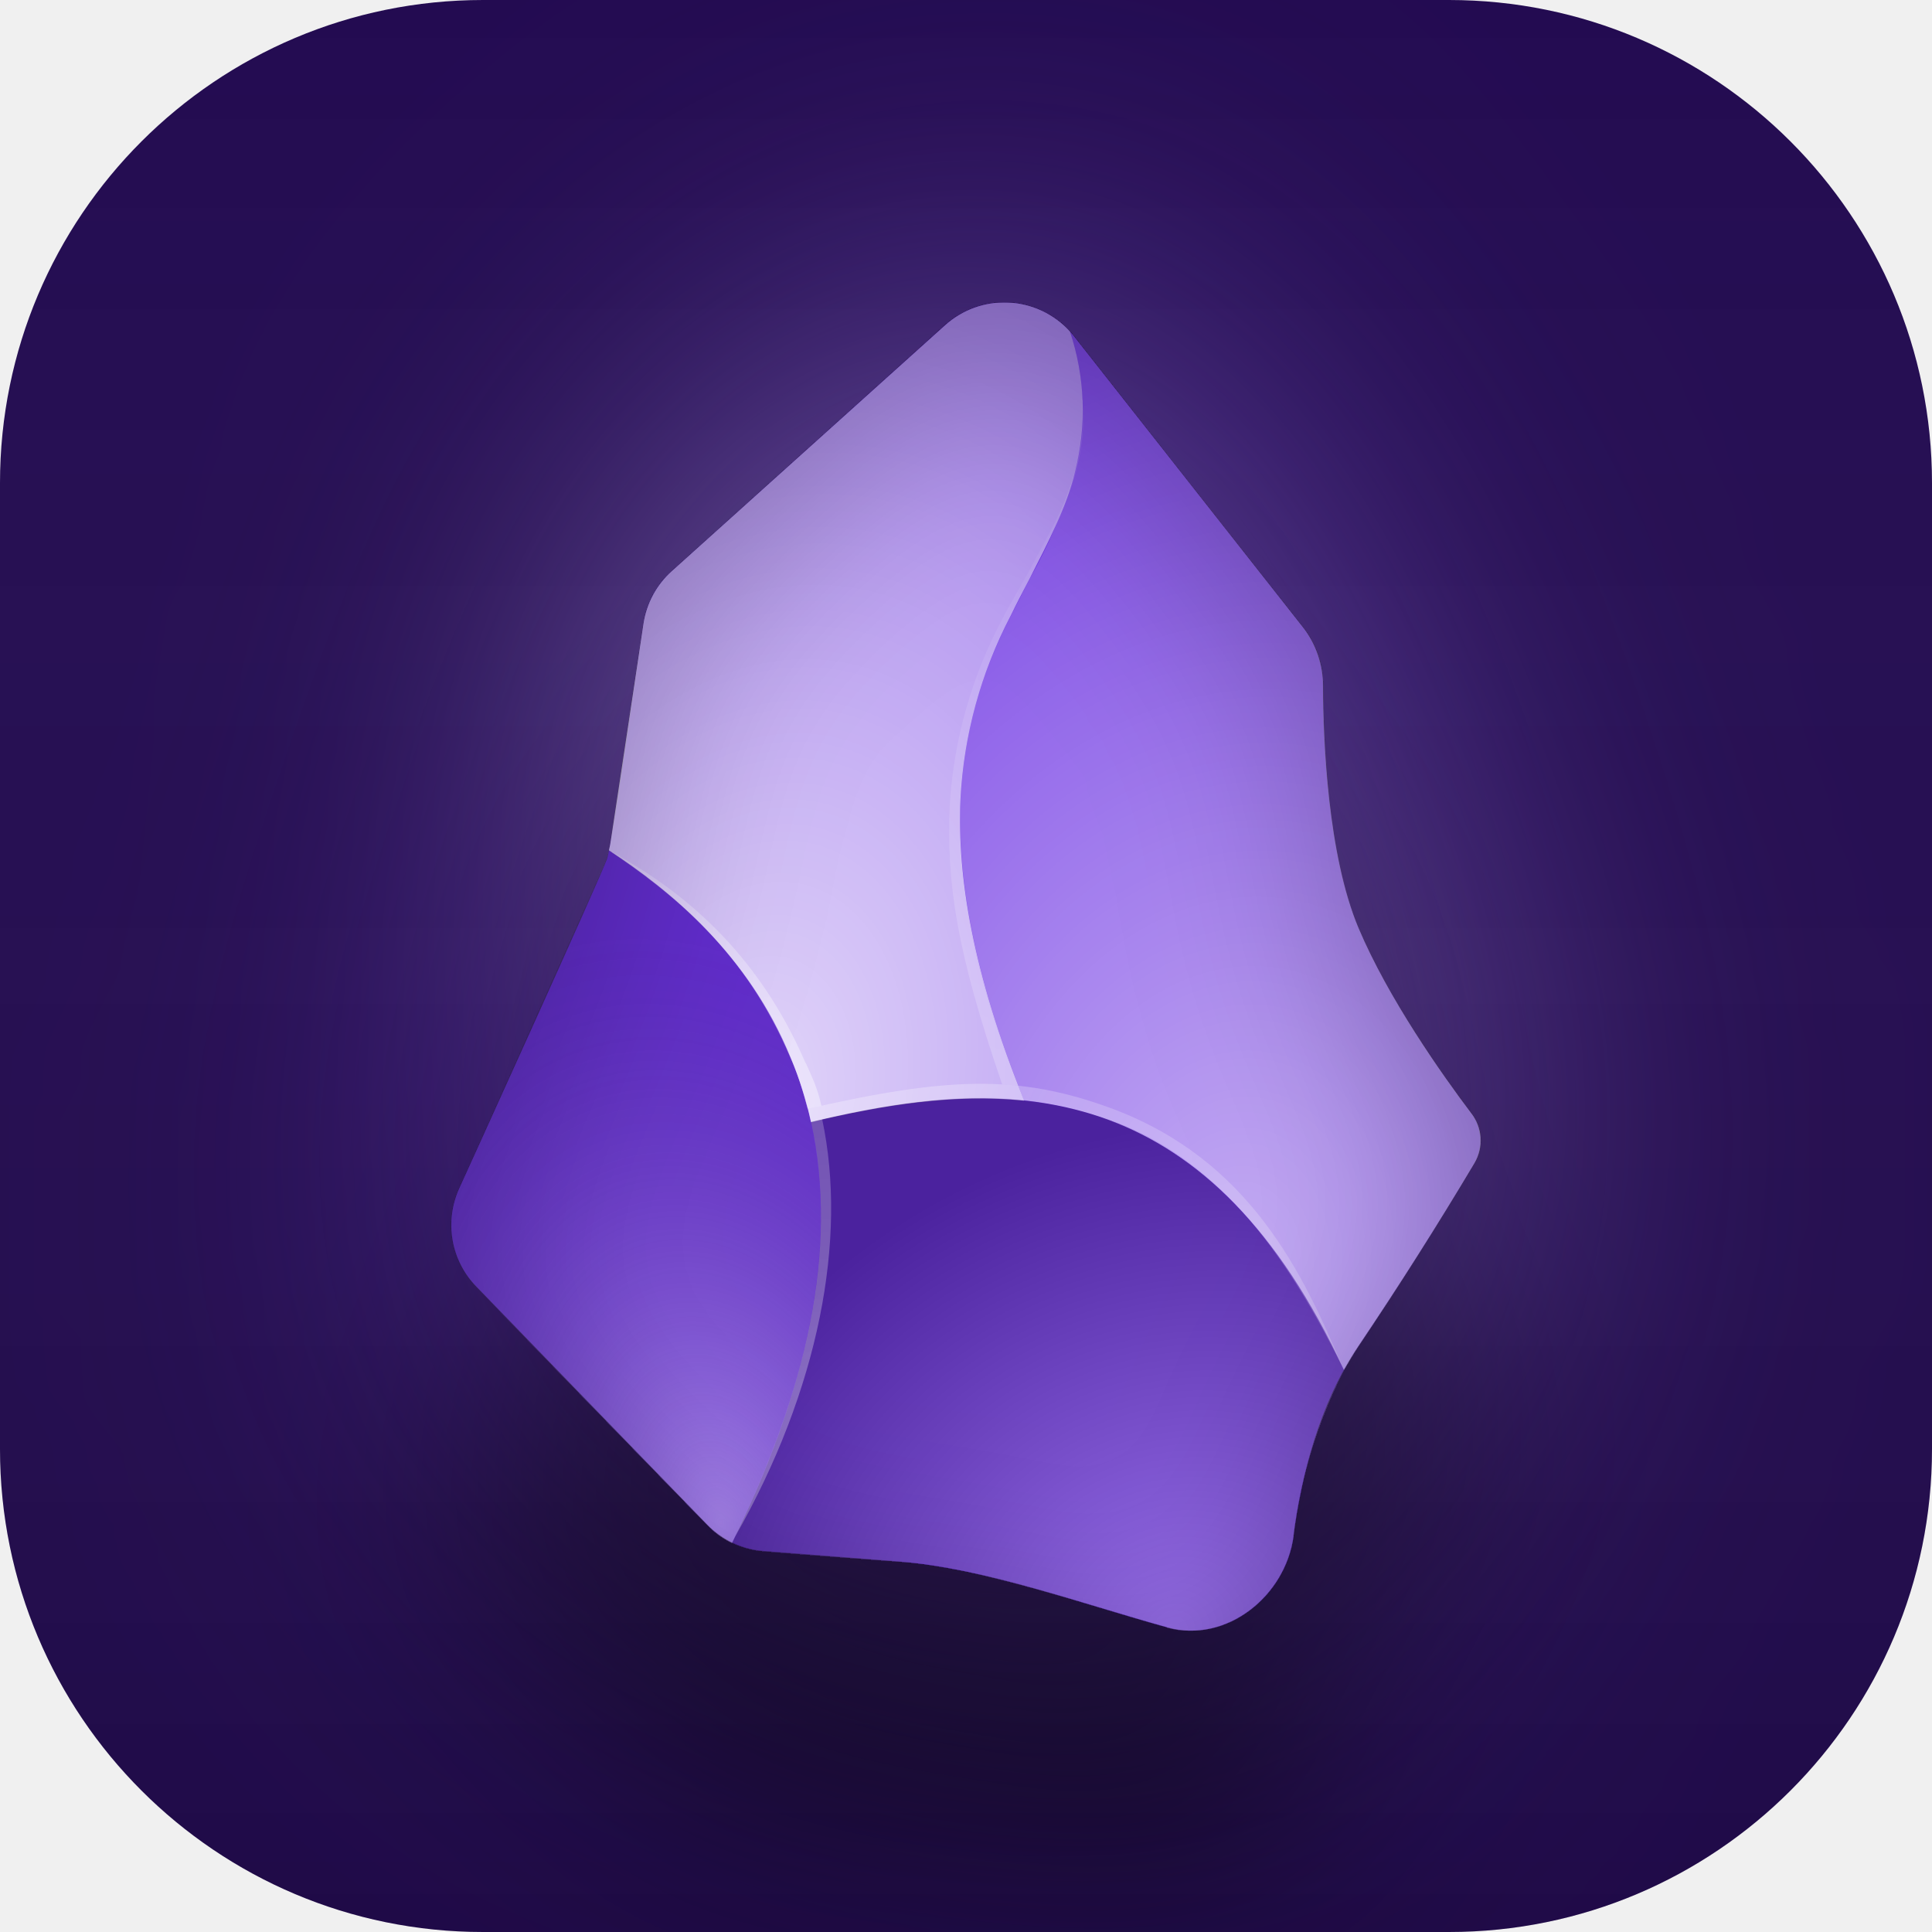
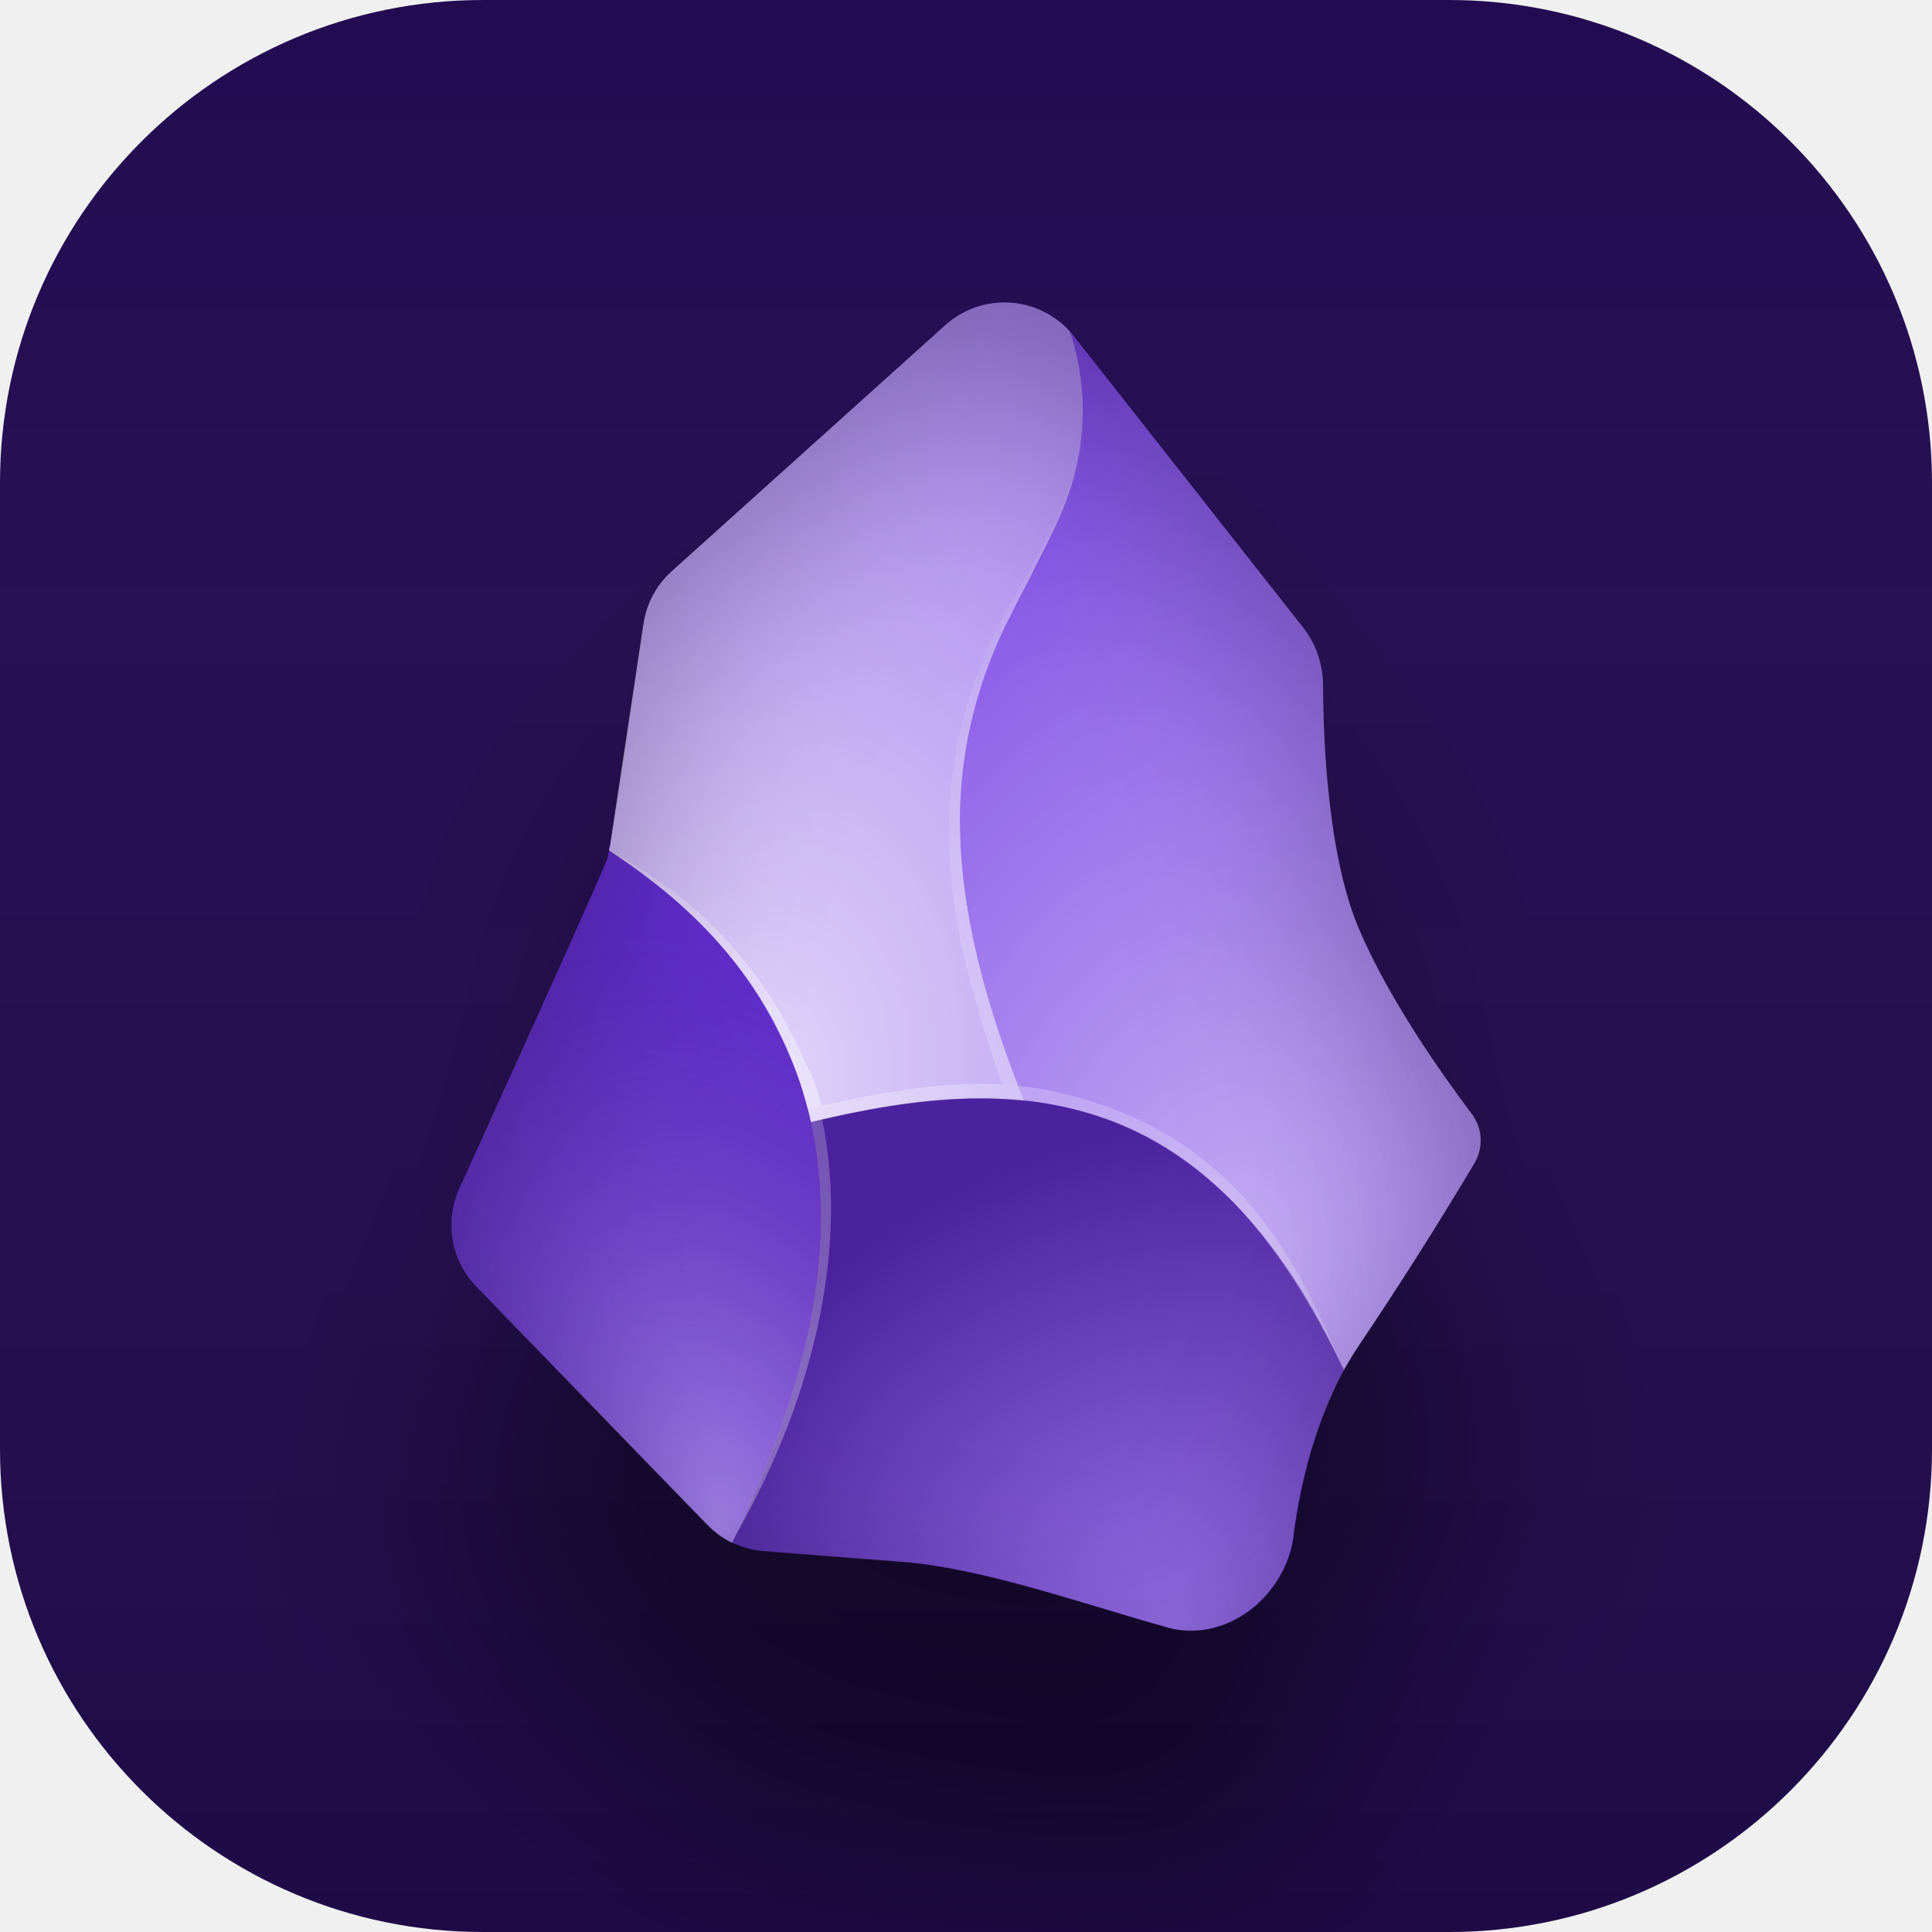
<svg xmlns="http://www.w3.org/2000/svg" width="32" height="32" viewBox="0 0 32 32" fill="none">
-   <g clip-path="url(#clip0_3611_1921)">
+   <g clip-path="url(#clip0_4306_2357)">
    <rect width="32" height="32" rx="8" fill="#230B51" />
-     <rect width="32" height="32" rx="8" fill="url(#paint0_linear_3611_1921)" />
-     <g opacity="0.6" filter="url(#filter0_f_3611_1921)">
-       <mask id="mask0_3611_1921" style="mask-type:luminance" maskUnits="userSpaceOnUse" x="5" y="5" width="23" height="23">
-         <path d="M5.008 5.009H27.008V27.009H5.008V5.009Z" fill="white" />
-       </mask>
-       <g mask="url(#mask0_3611_1921)">
-         <path d="M21.426 25.436C21.293 26.442 20.309 27.224 19.333 26.953C17.941 26.571 16.33 25.974 14.882 25.862L12.66 25.69C12.302 25.665 11.966 25.509 11.715 25.252L7.891 21.311C7.686 21.102 7.548 20.835 7.497 20.546C7.446 20.257 7.483 19.959 7.603 19.692C7.603 19.692 9.966 14.492 10.056 14.222C10.142 13.951 10.469 11.592 10.658 10.329C10.71 9.989 10.873 9.684 11.131 9.456L15.655 5.383C15.805 5.249 15.98 5.147 16.17 5.083C16.36 5.02 16.561 4.996 16.761 5.013C16.961 5.031 17.155 5.089 17.331 5.184C17.508 5.28 17.663 5.41 17.787 5.568L21.585 10.397C21.796 10.674 21.911 11.012 21.912 11.36C21.912 12.275 21.989 14.153 22.496 15.365C22.99 16.538 23.892 17.814 24.365 18.437C24.455 18.553 24.508 18.694 24.518 18.841C24.528 18.988 24.494 19.134 24.421 19.262C23.808 20.291 23.166 21.302 22.496 22.296C21.851 23.254 21.555 24.44 21.422 25.436H21.426Z" fill="#6C31E3" />
-         <path d="M12.127 25.553C13.906 21.943 13.854 19.357 13.098 17.518C12.402 15.816 11.109 14.746 10.09 14.08C10.064 14.179 10.034 14.269 9.996 14.359L7.602 19.696C7.482 19.963 7.444 20.261 7.495 20.55C7.545 20.839 7.681 21.106 7.886 21.316L11.714 25.256C11.833 25.38 11.973 25.482 12.127 25.557V25.553Z" fill="url(#paint1_radial_3611_1921)" />
-         <path d="M16.961 18.227C17.443 18.278 17.915 18.381 18.371 18.553C19.832 19.099 21.164 20.324 22.259 22.691C22.337 22.558 22.414 22.425 22.5 22.296C23.169 21.302 23.811 20.291 24.425 19.262C24.5 19.135 24.535 18.988 24.525 18.841C24.515 18.694 24.461 18.553 24.369 18.437C23.896 17.81 22.994 16.538 22.5 15.365C21.993 14.153 21.92 12.271 21.916 11.36C21.916 11.012 21.804 10.673 21.589 10.398L17.786 5.568C17.766 5.543 17.744 5.519 17.722 5.495C17.972 6.244 18.002 7.05 17.808 7.815C17.624 8.434 17.37 9.029 17.052 9.59L16.742 10.2C16.246 11.145 15.962 12.186 15.909 13.251C15.857 14.514 16.115 16.104 16.961 18.227Z" fill="url(#paint2_radial_3611_1921)" />
-         <path d="M16.961 18.226C16.114 16.104 15.852 14.514 15.908 13.246C15.961 12.181 16.246 11.14 16.742 10.195C16.841 9.989 16.948 9.787 17.051 9.59C17.356 8.992 17.653 8.429 17.807 7.811C18.002 7.045 17.972 6.24 17.721 5.49C17.461 5.203 17.097 5.031 16.709 5.012C16.322 4.992 15.943 5.127 15.655 5.387L11.126 9.461C10.873 9.688 10.708 9.997 10.657 10.333L10.107 13.985L10.086 14.084C11.109 14.75 12.406 15.82 13.098 17.522C13.241 17.866 13.353 18.223 13.433 18.587C14.636 18.295 15.827 18.115 16.961 18.231V18.226Z" fill="url(#paint3_radial_3611_1921)" />
-         <path d="M19.333 26.958C20.308 27.224 21.292 26.442 21.425 25.437C21.536 24.479 21.819 23.549 22.259 22.691C21.159 20.328 19.831 19.099 18.375 18.553C16.828 17.977 15.143 18.166 13.433 18.583C13.816 20.319 13.588 22.592 12.127 25.553C12.299 25.63 12.475 25.681 12.664 25.694C12.664 25.694 13.713 25.78 14.967 25.871C16.213 25.956 18.078 26.605 19.333 26.953V26.958Z" fill="url(#paint4_radial_3611_1921)" />
-         <path fill-rule="evenodd" clip-rule="evenodd" d="M15.915 13.165C15.86 14.42 16.019 15.864 16.865 17.982L16.599 17.96C15.838 15.748 15.675 14.609 15.731 13.337C15.796 12.255 16.095 11.199 16.607 10.243C16.71 10.033 16.951 9.637 17.058 9.435C17.363 8.847 17.57 8.533 17.746 7.992C17.991 7.24 17.939 6.879 17.909 6.526C18.107 7.811 17.363 8.933 16.805 10.067C16.291 11.023 15.988 12.078 15.915 13.161V13.165Z" fill="url(#paint5_radial_3611_1921)" />
-         <path fill-rule="evenodd" clip-rule="evenodd" d="M13.347 17.608C13.45 17.84 13.544 18.029 13.605 18.317L13.377 18.364C13.287 18.029 13.214 17.788 13.085 17.505C12.32 15.7 11.095 14.772 10.09 14.089C11.302 14.742 12.548 15.765 13.343 17.608H13.347Z" fill="url(#paint6_radial_3611_1921)" />
-         <path fill-rule="evenodd" clip-rule="evenodd" d="M13.618 18.54C14.039 20.517 13.566 23.017 12.174 25.454C13.338 23.039 13.901 20.723 13.433 18.579L13.618 18.54Z" fill="url(#paint7_radial_3611_1921)" />
-         <path fill-rule="evenodd" clip-rule="evenodd" d="M18.425 18.364C20.707 19.219 21.587 21.097 22.245 22.661C21.428 21.024 20.303 19.21 18.343 18.536C16.848 18.029 15.589 18.089 13.432 18.579L13.385 18.364C15.671 17.844 16.865 17.784 18.425 18.364Z" fill="url(#paint8_radial_3611_1921)" />
-       </g>
-     </g>
-     <g filter="url(#filter1_di_3611_1921)">
-       <mask id="mask1_3611_1921" style="mask-type:luminance" maskUnits="userSpaceOnUse" x="5" y="5" width="23" height="23">
-         <path d="M5.008 5.009H27.008V27.009H5.008V5.009Z" fill="white" />
-       </mask>
-       <g mask="url(#mask1_3611_1921)">
-         <path d="M21.426 25.436C21.293 26.442 20.309 27.224 19.333 26.953C17.941 26.571 16.33 25.974 14.882 25.862L12.66 25.69C12.302 25.665 11.966 25.509 11.715 25.252L7.891 21.311C7.686 21.102 7.548 20.835 7.497 20.546C7.446 20.257 7.483 19.959 7.603 19.692C7.603 19.692 9.966 14.492 10.056 14.222C10.142 13.951 10.469 11.592 10.658 10.329C10.71 9.989 10.873 9.684 11.131 9.456L15.655 5.383C15.805 5.249 15.98 5.147 16.17 5.083C16.36 5.02 16.561 4.996 16.761 5.013C16.961 5.031 17.155 5.089 17.331 5.184C17.508 5.28 17.663 5.41 17.787 5.568L21.585 10.397C21.796 10.674 21.911 11.012 21.912 11.36C21.912 12.275 21.989 14.153 22.496 15.365C22.99 16.538 23.892 17.814 24.365 18.437C24.455 18.553 24.508 18.694 24.518 18.841C24.528 18.988 24.494 19.134 24.421 19.262C23.808 20.291 23.166 21.302 22.496 22.296C21.851 23.254 21.555 24.44 21.422 25.436H21.426Z" fill="#6C31E3" />
-         <path d="M12.127 25.553C13.906 21.943 13.854 19.357 13.098 17.518C12.402 15.816 11.109 14.746 10.09 14.08C10.064 14.179 10.034 14.269 9.996 14.359L7.602 19.696C7.482 19.963 7.444 20.261 7.495 20.55C7.545 20.839 7.681 21.106 7.886 21.316L11.714 25.256C11.833 25.38 11.973 25.482 12.127 25.557V25.553Z" fill="url(#paint9_radial_3611_1921)" />
-         <path d="M16.961 18.227C17.443 18.278 17.915 18.381 18.371 18.553C19.832 19.099 21.164 20.324 22.259 22.691C22.337 22.558 22.414 22.425 22.5 22.296C23.169 21.302 23.811 20.291 24.425 19.262C24.5 19.135 24.535 18.988 24.525 18.841C24.515 18.694 24.461 18.553 24.369 18.437C23.896 17.81 22.994 16.538 22.5 15.365C21.993 14.153 21.92 12.271 21.916 11.36C21.916 11.012 21.804 10.673 21.589 10.398L17.786 5.568C17.766 5.543 17.744 5.519 17.722 5.495C17.972 6.244 18.002 7.05 17.808 7.815C17.624 8.434 17.37 9.029 17.052 9.59L16.742 10.2C16.246 11.145 15.962 12.186 15.909 13.251C15.857 14.514 16.115 16.104 16.961 18.227Z" fill="url(#paint10_radial_3611_1921)" />
-         <path d="M16.961 18.226C16.114 16.104 15.852 14.514 15.908 13.246C15.961 12.181 16.246 11.14 16.742 10.195C16.841 9.989 16.948 9.787 17.051 9.59C17.356 8.992 17.653 8.429 17.807 7.811C18.002 7.045 17.972 6.24 17.721 5.49C17.461 5.203 17.097 5.031 16.709 5.012C16.322 4.992 15.943 5.127 15.655 5.387L11.126 9.461C10.873 9.688 10.708 9.997 10.657 10.333L10.107 13.985L10.086 14.084C11.109 14.75 12.406 15.82 13.098 17.522C13.241 17.866 13.353 18.223 13.433 18.587C14.636 18.295 15.827 18.115 16.961 18.231V18.226Z" fill="url(#paint11_radial_3611_1921)" />
-         <path d="M19.333 26.958C20.308 27.224 21.292 26.442 21.425 25.437C21.536 24.479 21.819 23.549 22.259 22.691C21.159 20.328 19.831 19.099 18.375 18.553C16.828 17.977 15.143 18.166 13.433 18.583C13.816 20.319 13.588 22.592 12.127 25.553C12.299 25.63 12.475 25.681 12.664 25.694C12.664 25.694 13.713 25.78 14.967 25.871C16.213 25.956 18.078 26.605 19.333 26.953V26.958Z" fill="url(#paint12_radial_3611_1921)" />
-         <path fill-rule="evenodd" clip-rule="evenodd" d="M15.915 13.165C15.86 14.42 16.019 15.864 16.865 17.982L16.599 17.96C15.838 15.748 15.675 14.609 15.731 13.337C15.796 12.255 16.095 11.199 16.607 10.243C16.71 10.033 16.951 9.637 17.058 9.435C17.363 8.847 17.57 8.533 17.746 7.992C17.991 7.24 17.939 6.879 17.909 6.526C18.107 7.811 17.363 8.933 16.805 10.067C16.291 11.023 15.988 12.078 15.915 13.161V13.165Z" fill="url(#paint13_radial_3611_1921)" />
-         <path fill-rule="evenodd" clip-rule="evenodd" d="M13.347 17.608C13.45 17.84 13.544 18.029 13.605 18.317L13.377 18.364C13.287 18.029 13.214 17.788 13.085 17.505C12.32 15.7 11.095 14.772 10.09 14.089C11.302 14.742 12.548 15.765 13.343 17.608H13.347Z" fill="url(#paint14_radial_3611_1921)" />
-         <path fill-rule="evenodd" clip-rule="evenodd" d="M13.618 18.54C14.039 20.517 13.566 23.017 12.174 25.454C13.338 23.039 13.901 20.723 13.433 18.579L13.618 18.54Z" fill="url(#paint15_radial_3611_1921)" />
-         <path fill-rule="evenodd" clip-rule="evenodd" d="M18.425 18.364C20.707 19.219 21.587 21.097 22.245 22.661C21.428 21.024 20.303 19.21 18.343 18.536C16.848 18.029 15.589 18.089 13.432 18.579L13.385 18.364C15.671 17.844 16.865 17.784 18.425 18.364Z" fill="url(#paint16_radial_3611_1921)" />
-       </g>
+     <rect width="32" height="32" rx="8" fill="url(#paint0_linear_4306_2357)" />
+     <g filter="url(#filter0_di_4306_2357)">
+       <path d="M21.428 25.436C21.295 26.442 20.311 27.224 19.335 26.953C17.943 26.571 16.332 25.974 14.884 25.862L12.662 25.69C12.304 25.665 11.967 25.509 11.717 25.252L7.893 21.311C7.688 21.102 7.55 20.835 7.499 20.546C7.448 20.257 7.485 19.959 7.605 19.692C7.605 19.692 9.968 14.492 10.058 14.222C10.144 13.951 10.471 11.592 10.66 10.329C10.711 9.989 10.875 9.684 11.133 9.456L15.657 5.383C15.806 5.249 15.982 5.147 16.172 5.083C16.362 5.02 16.563 4.996 16.763 5.013C16.963 5.031 17.157 5.089 17.333 5.184C17.51 5.28 17.665 5.41 17.788 5.568L21.587 10.398C21.798 10.674 21.913 11.012 21.913 11.36C21.913 12.275 21.991 14.153 22.498 15.365C22.992 16.538 23.894 17.814 24.367 18.437C24.457 18.553 24.51 18.694 24.52 18.841C24.53 18.988 24.496 19.134 24.423 19.262C23.81 20.291 23.168 21.302 22.498 22.296C21.853 23.254 21.557 24.44 21.424 25.436H21.428Z" fill="#6C31E3" />
+       <path d="M12.127 25.553C13.906 21.943 13.854 19.357 13.098 17.518C12.402 15.816 11.109 14.746 10.09 14.08C10.064 14.179 10.034 14.269 9.996 14.359L7.602 19.696C7.482 19.963 7.444 20.261 7.495 20.55C7.545 20.839 7.681 21.106 7.886 21.316L11.714 25.256C11.833 25.38 11.973 25.482 12.127 25.557V25.553Z" fill="url(#paint1_radial_4306_2357)" />
+       <path d="M16.961 18.227C17.443 18.278 17.915 18.381 18.371 18.553C19.832 19.099 21.164 20.324 22.259 22.691C22.337 22.558 22.414 22.425 22.5 22.296C23.169 21.302 23.811 20.291 24.425 19.262C24.5 19.135 24.535 18.988 24.525 18.841C24.515 18.694 24.461 18.553 24.369 18.437C23.896 17.81 22.994 16.538 22.5 15.365C21.993 14.153 21.92 12.271 21.916 11.36C21.916 11.012 21.804 10.673 21.589 10.398L17.786 5.568C17.766 5.543 17.744 5.519 17.722 5.495C17.972 6.244 18.002 7.05 17.808 7.815C17.624 8.434 17.37 9.029 17.052 9.59L16.742 10.2C16.246 11.145 15.962 12.186 15.909 13.251C15.857 14.514 16.115 16.104 16.961 18.227Z" fill="url(#paint2_radial_4306_2357)" />
+       <path d="M16.961 18.226C16.114 16.104 15.852 14.514 15.908 13.246C15.961 12.181 16.246 11.14 16.742 10.195C16.841 9.989 16.948 9.787 17.051 9.59C17.356 8.992 17.653 8.429 17.807 7.811C18.002 7.045 17.972 6.24 17.721 5.49C17.461 5.203 17.097 5.031 16.709 5.012C16.322 4.992 15.943 5.127 15.655 5.387L11.126 9.461C10.873 9.688 10.708 9.997 10.657 10.333L10.107 13.985L10.086 14.084C11.109 14.75 12.406 15.82 13.098 17.522C13.241 17.866 13.353 18.223 13.433 18.587C14.636 18.295 15.827 18.115 16.961 18.231V18.226Z" fill="url(#paint3_radial_4306_2357)" />
+       <path d="M19.331 26.958C20.306 27.224 21.29 26.442 21.423 25.437C21.534 24.479 21.817 23.549 22.257 22.691C21.157 20.328 19.829 19.099 18.373 18.553C16.826 17.977 15.141 18.166 13.431 18.583C13.814 20.319 13.586 22.592 12.125 25.553C12.297 25.63 12.473 25.681 12.662 25.694C12.662 25.694 13.71 25.78 14.965 25.871C16.211 25.956 18.076 26.605 19.331 26.953V26.958Z" fill="url(#paint4_radial_4306_2357)" />
+       <path fill-rule="evenodd" clip-rule="evenodd" d="M15.914 13.165C15.858 14.42 16.017 15.864 16.863 17.982L16.597 17.96C15.836 15.748 15.673 14.609 15.729 13.337C15.794 12.255 16.093 11.199 16.605 10.243C16.708 10.033 16.949 9.637 17.056 9.435C17.362 8.847 17.568 8.533 17.744 7.992C17.989 7.24 17.937 6.879 17.907 6.526C18.105 7.811 17.362 8.933 16.803 10.067C16.289 11.023 15.986 12.078 15.914 13.161V13.165Z" fill="url(#paint5_radial_4306_2357)" />
+       <path fill-rule="evenodd" clip-rule="evenodd" d="M13.347 17.608C13.45 17.84 13.544 18.029 13.605 18.317L13.377 18.364C13.287 18.029 13.214 17.788 13.085 17.505C12.32 15.7 11.095 14.772 10.09 14.089C11.302 14.742 12.548 15.765 13.343 17.608H13.347Z" fill="url(#paint6_radial_4306_2357)" />
+       <path fill-rule="evenodd" clip-rule="evenodd" d="M13.616 18.54C14.037 20.517 13.564 23.017 12.172 25.454C13.336 23.039 13.899 20.723 13.431 18.579L13.616 18.54Z" fill="url(#paint7_radial_4306_2357)" />
+       <path fill-rule="evenodd" clip-rule="evenodd" d="M18.423 18.364C20.705 19.219 21.585 21.097 22.243 22.661C21.427 21.024 20.301 19.21 18.341 18.536C16.846 18.029 15.587 18.089 13.43 18.579L13.383 18.364C15.669 17.844 16.863 17.784 18.423 18.364Z" fill="url(#paint8_radial_4306_2357)" />
    </g>
  </g>
  <defs>
-     <filter id="filter0_f_3611_1921" x="-5.5" y="-5.5" width="43" height="43.009" filterUnits="userSpaceOnUse" color-interpolation-filters="sRGB">
-       <feFlood flood-opacity="0" result="BackgroundImageFix" />
-       <feBlend mode="normal" in="SourceGraphic" in2="BackgroundImageFix" result="shape" />
-       <feGaussianBlur stdDeviation="5.25" result="effect1_foregroundBlur_3611_1921" />
-     </filter>
-     <filter id="filter1_di_3611_1921" x="1.2" y="5" width="29.6" height="30.809" filterUnits="userSpaceOnUse" color-interpolation-filters="sRGB">
+     <filter id="filter0_di_4306_2357" x="1.2" y="5" width="29.6" height="30.81" filterUnits="userSpaceOnUse" color-interpolation-filters="sRGB">
      <feFlood flood-opacity="0" result="BackgroundImageFix" />
      <feColorMatrix in="SourceAlpha" type="matrix" values="0 0 0 0 0 0 0 0 0 0 0 0 0 0 0 0 0 0 127 0" result="hardAlpha" />
      <feOffset dy="5" />
      <feGaussianBlur stdDeviation="1.9" />
      <feComposite in2="hardAlpha" operator="out" />
      <feColorMatrix type="matrix" values="0 0 0 0 0 0 0 0 0 0 0 0 0 0 0 0 0 0 0.45 0" />
-       <feBlend mode="normal" in2="BackgroundImageFix" result="effect1_dropShadow_3611_1921" />
-       <feBlend mode="normal" in="SourceGraphic" in2="effect1_dropShadow_3611_1921" result="shape" />
+       <feBlend mode="normal" in2="BackgroundImageFix" result="effect1_dropShadow_4306_2357" />
+       <feBlend mode="normal" in="SourceGraphic" in2="effect1_dropShadow_4306_2357" result="shape" />
      <feColorMatrix in="SourceAlpha" type="matrix" values="0 0 0 0 0 0 0 0 0 0 0 0 0 0 0 0 0 0 127 0" result="hardAlpha" />
      <feOffset dy="1" />
      <feGaussianBlur stdDeviation="1.65" />
      <feComposite in2="hardAlpha" operator="arithmetic" k2="-1" k3="1" />
      <feColorMatrix type="matrix" values="0 0 0 0 0 0 0 0 0 0 0 0 0 0 0 0 0 0 0.25 0" />
-       <feBlend mode="normal" in2="shape" result="effect2_innerShadow_3611_1921" />
+       <feBlend mode="normal" in2="shape" result="effect2_innerShadow_4306_2357" />
    </filter>
-     <linearGradient id="paint0_linear_3611_1921" x1="16" y1="0" x2="16" y2="32" gradientUnits="userSpaceOnUse">
+     <linearGradient id="paint0_linear_4306_2357" x1="16" y1="0" x2="16" y2="32" gradientUnits="userSpaceOnUse">
      <stop stop-color="#D9D9D9" stop-opacity="0" />
      <stop offset="1" stop-opacity="0.12" />
    </linearGradient>
-     <radialGradient id="paint1_radial_3611_1921" cx="0" cy="0" r="1" gradientUnits="userSpaceOnUse" gradientTransform="translate(11.9336 25.1961) rotate(-104.693) scale(9.99483 6.65959)">
+     <radialGradient id="paint1_radial_4306_2357" cx="0" cy="0" r="1" gradientUnits="userSpaceOnUse" gradientTransform="translate(11.9336 25.1961) rotate(-104.693) scale(9.99483 6.65959)">
      <stop stop-color="white" stop-opacity="0.4" />
      <stop offset="1" stop-opacity="0.1" />
    </radialGradient>
-     <radialGradient id="paint2_radial_3611_1921" cx="0" cy="0" r="1" gradientUnits="userSpaceOnUse" gradientTransform="translate(20.4676 21.0799) rotate(-82.4846) scale(16.4263 12.1358)">
+     <radialGradient id="paint2_radial_4306_2357" cx="0" cy="0" r="1" gradientUnits="userSpaceOnUse" gradientTransform="translate(20.4676 21.0799) rotate(-82.4846) scale(16.4263 12.1358)">
      <stop stop-color="white" stop-opacity="0.6" />
      <stop offset="1" stop-color="white" stop-opacity="0.1" />
    </radialGradient>
-     <radialGradient id="paint3_radial_3611_1921" cx="0" cy="0" r="1" gradientUnits="userSpaceOnUse" gradientTransform="translate(12.5352 18.1919) rotate(-77.7949) scale(14.024 9.58241)">
+     <radialGradient id="paint3_radial_4306_2357" cx="0" cy="0" r="1" gradientUnits="userSpaceOnUse" gradientTransform="translate(12.5352 18.1919) rotate(-77.7949) scale(14.024 9.58241)">
      <stop stop-color="white" stop-opacity="0.8" />
      <stop offset="1" stop-color="white" stop-opacity="0.4" />
    </radialGradient>
-     <radialGradient id="paint4_radial_3611_1921" cx="0" cy="0" r="1" gradientUnits="userSpaceOnUse" gradientTransform="translate(19.4059 27.0093) rotate(-120.496) scale(8.12837 9.34404)">
+     <radialGradient id="paint4_radial_4306_2357" cx="0" cy="0" r="1" gradientUnits="userSpaceOnUse" gradientTransform="translate(19.4039 27.0093) rotate(-120.496) scale(8.12837 9.34404)">
      <stop stop-color="white" stop-opacity="0.3" />
      <stop offset="1" stop-opacity="0.3" />
    </radialGradient>
-     <radialGradient id="paint5_radial_3611_1921" cx="0" cy="0" r="1" gradientUnits="userSpaceOnUse" gradientTransform="translate(18.3174 10.5096) rotate(102.236) scale(7.29862 4.92174)">
+     <radialGradient id="paint5_radial_4306_2357" cx="0" cy="0" r="1" gradientUnits="userSpaceOnUse" gradientTransform="translate(18.3155 10.5096) rotate(102.236) scale(7.29862 4.92174)">
      <stop stop-color="white" stop-opacity="0" />
      <stop offset="1" stop-color="white" stop-opacity="0.2" />
    </radialGradient>
-     <radialGradient id="paint6_radial_3611_1921" cx="0" cy="0" r="1" gradientUnits="userSpaceOnUse" gradientTransform="translate(9.76758 14.4627) rotate(45.3237) scale(5.37796 11.4549)">
+     <radialGradient id="paint6_radial_4306_2357" cx="0" cy="0" r="1" gradientUnits="userSpaceOnUse" gradientTransform="translate(9.76758 14.4627) rotate(45.3237) scale(5.37796 11.4549)">
      <stop stop-color="white" stop-opacity="0.2" />
      <stop offset="1" stop-color="white" stop-opacity="0.4" />
    </radialGradient>
-     <radialGradient id="paint7_radial_3611_1921" cx="0" cy="0" r="1" gradientUnits="userSpaceOnUse" gradientTransform="translate(14.2363 17.2037) rotate(86.0397) scale(5.59931 11.8904)">
+     <radialGradient id="paint7_radial_4306_2357" cx="0" cy="0" r="1" gradientUnits="userSpaceOnUse" gradientTransform="translate(14.2344 17.2037) rotate(86.0397) scale(5.59931 11.8904)">
      <stop stop-color="white" stop-opacity="0.2" />
      <stop offset="1" stop-color="white" stop-opacity="0.3" />
    </radialGradient>
-     <radialGradient id="paint8_radial_3611_1921" cx="0" cy="0" r="1" gradientUnits="userSpaceOnUse" gradientTransform="translate(22.1848 22.1538) rotate(-152.289) scale(9.61003 30.233)">
+     <radialGradient id="paint8_radial_4306_2357" cx="0" cy="0" r="1" gradientUnits="userSpaceOnUse" gradientTransform="translate(22.1828 22.1538) rotate(-152.289) scale(9.61003 30.233)">
      <stop stop-color="white" stop-opacity="0.2" />
      <stop offset="0.5" stop-color="white" stop-opacity="0.2" />
      <stop offset="1" stop-color="white" stop-opacity="0.3" />
    </radialGradient>
-     <radialGradient id="paint9_radial_3611_1921" cx="0" cy="0" r="1" gradientUnits="userSpaceOnUse" gradientTransform="translate(11.9336 25.1961) rotate(-104.693) scale(9.99483 6.65959)">
-       <stop stop-color="white" stop-opacity="0.4" />
-       <stop offset="1" stop-opacity="0.1" />
-     </radialGradient>
-     <radialGradient id="paint10_radial_3611_1921" cx="0" cy="0" r="1" gradientUnits="userSpaceOnUse" gradientTransform="translate(20.4676 21.0799) rotate(-82.4846) scale(16.4263 12.1358)">
-       <stop stop-color="white" stop-opacity="0.6" />
-       <stop offset="1" stop-color="white" stop-opacity="0.1" />
-     </radialGradient>
-     <radialGradient id="paint11_radial_3611_1921" cx="0" cy="0" r="1" gradientUnits="userSpaceOnUse" gradientTransform="translate(12.5352 18.1919) rotate(-77.7949) scale(14.024 9.58241)">
-       <stop stop-color="white" stop-opacity="0.8" />
-       <stop offset="1" stop-color="white" stop-opacity="0.4" />
-     </radialGradient>
-     <radialGradient id="paint12_radial_3611_1921" cx="0" cy="0" r="1" gradientUnits="userSpaceOnUse" gradientTransform="translate(19.4059 27.0093) rotate(-120.496) scale(8.12837 9.34404)">
-       <stop stop-color="white" stop-opacity="0.3" />
-       <stop offset="1" stop-opacity="0.3" />
-     </radialGradient>
-     <radialGradient id="paint13_radial_3611_1921" cx="0" cy="0" r="1" gradientUnits="userSpaceOnUse" gradientTransform="translate(18.3174 10.5096) rotate(102.236) scale(7.29862 4.92174)">
-       <stop stop-color="white" stop-opacity="0" />
-       <stop offset="1" stop-color="white" stop-opacity="0.2" />
-     </radialGradient>
-     <radialGradient id="paint14_radial_3611_1921" cx="0" cy="0" r="1" gradientUnits="userSpaceOnUse" gradientTransform="translate(9.76758 14.4627) rotate(45.3237) scale(5.37796 11.4549)">
-       <stop stop-color="white" stop-opacity="0.2" />
-       <stop offset="1" stop-color="white" stop-opacity="0.4" />
-     </radialGradient>
-     <radialGradient id="paint15_radial_3611_1921" cx="0" cy="0" r="1" gradientUnits="userSpaceOnUse" gradientTransform="translate(14.2363 17.2037) rotate(86.0397) scale(5.59931 11.8904)">
-       <stop stop-color="white" stop-opacity="0.2" />
-       <stop offset="1" stop-color="white" stop-opacity="0.3" />
-     </radialGradient>
-     <radialGradient id="paint16_radial_3611_1921" cx="0" cy="0" r="1" gradientUnits="userSpaceOnUse" gradientTransform="translate(22.1848 22.1538) rotate(-152.289) scale(9.61003 30.233)">
-       <stop stop-color="white" stop-opacity="0.2" />
-       <stop offset="0.5" stop-color="white" stop-opacity="0.2" />
-       <stop offset="1" stop-color="white" stop-opacity="0.3" />
-     </radialGradient>
-     <clipPath id="clip0_3611_1921">
+     <clipPath id="clip0_4306_2357">
      <rect width="32" height="32" rx="8" fill="white" />
    </clipPath>
  </defs>
</svg>
